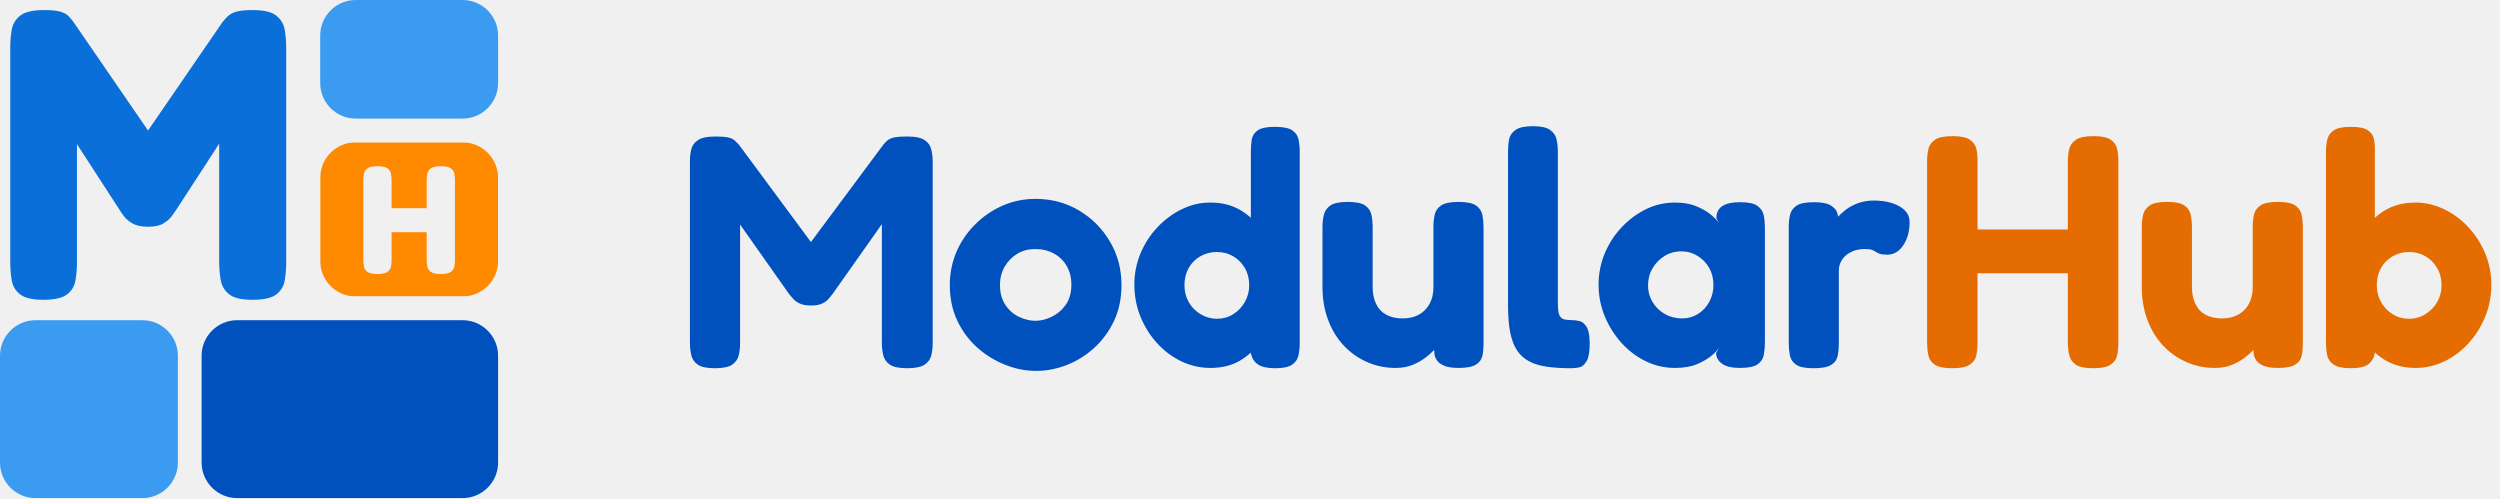
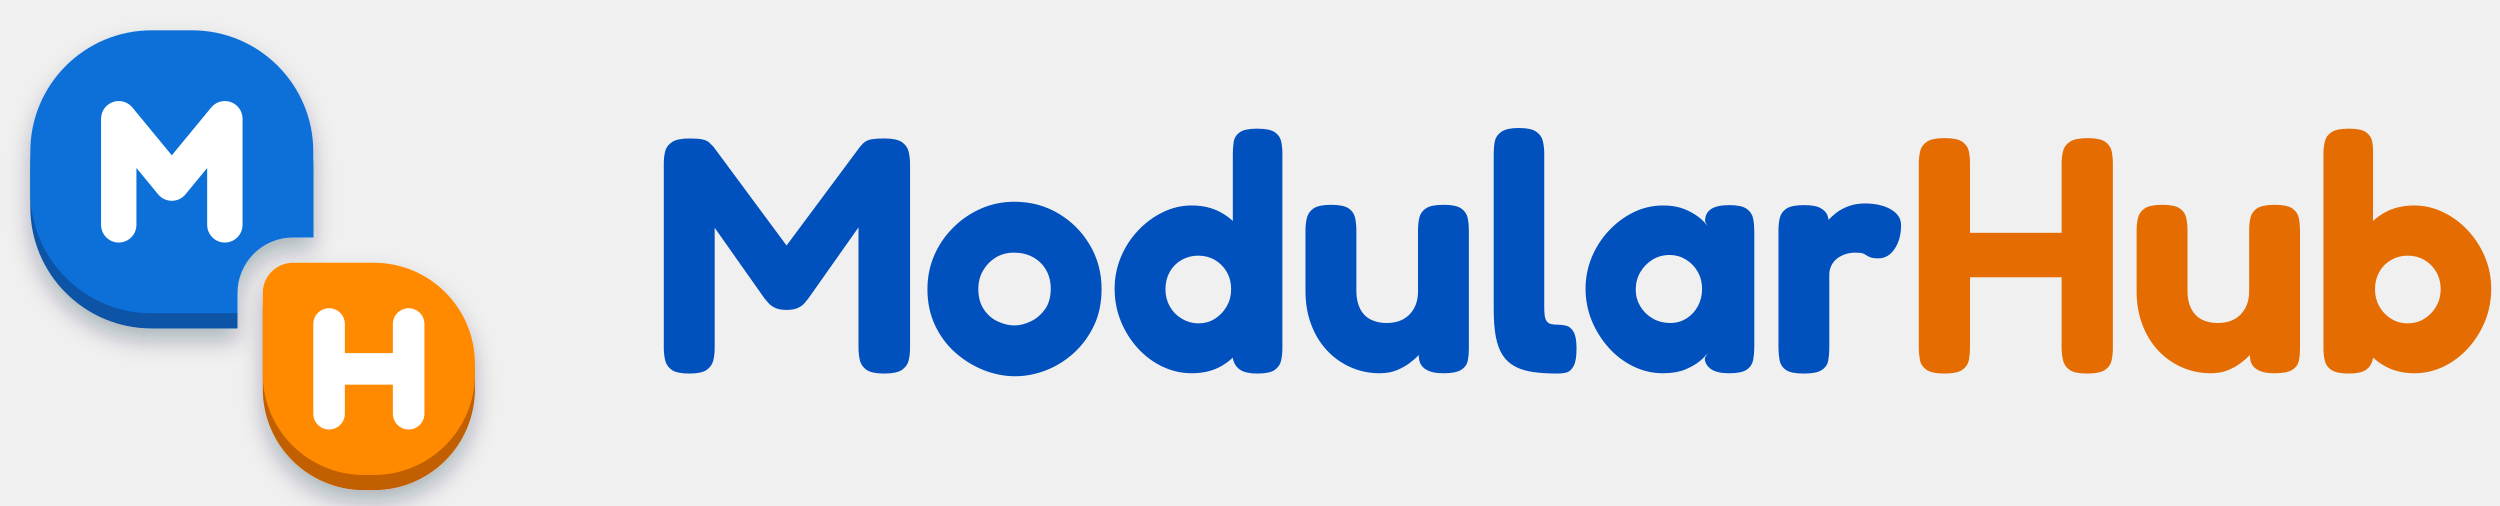
- <svg xmlns="http://www.w3.org/2000/svg" viewBox="0 0 421.61 84" width="421.61" height="84" role="img" aria-label="ModularHub">
-   <g transform="translate(-8 -8)">
-     <mask id="mh-h" maskUnits="userSpaceOnUse" x="62" y="32" width="30" height="26">
-       <rect x="62" y="32" width="30" height="26" fill="#fff" />
-       <path d="M82.33 54.21Q81.16 54.21 80.67 53.86Q80.17 53.51 80.07 52.95Q79.96 52.39 79.96 51.82V38.4Q79.96 37.83 80.07 37.28Q80.17 36.74 80.67 36.39Q81.16 36.03 82.36 36.03Q83.55 36.03 84.03 36.39Q84.51 36.74 84.62 37.28Q84.72 37.83 84.72 38.43V51.84Q84.72 52.41 84.62 52.96Q84.51 53.51 84.02 53.86Q83.53 54.21 82.33 54.21ZM71.64 54.21Q70.47 54.21 69.98 53.86Q69.49 53.51 69.38 52.95Q69.28 52.39 69.28 51.82V38.4Q69.28 37.83 69.38 37.28Q69.49 36.74 69.98 36.39Q70.47 36.03 71.67 36.03Q72.87 36.03 73.35 36.39Q73.83 36.74 73.93 37.28Q74.04 37.83 74.04 38.43V51.84Q74.04 52.41 73.93 52.96Q73.83 53.51 73.33 53.86Q72.84 54.21 71.64 54.21ZM73.62 47.16V43.11H80.38V47.16Z" fill="#000" />
-     </mask>
-     <rect x="62" y="8" width="30" height="20" rx="6" fill="#3B9BF0" />
-     <rect x="62" y="32" width="30" height="26" rx="6" fill="#FF8A00" mask="url(#mh-h)" />
-     <path d="M15.29 58.56Q12.57 58.56 11.4 57.65Q10.22 56.74 9.98 55.27Q9.73 53.8 9.73 52.12V16Q9.73 14.46 9.98 13.02Q10.22 11.59 11.4 10.64Q12.57 9.7 15.42 9.7Q17.33 9.7 18.23 9.98Q19.12 10.26 19.53 10.68Q19.93 11.1 20.36 11.66L33.15 30.28H32.78L45.52 11.73Q46.13 10.96 46.66 10.54Q47.18 10.12 48.08 9.91Q48.98 9.7 50.65 9.7Q53.43 9.7 54.6 10.64Q55.78 11.59 56.02 13.06Q56.27 14.53 56.27 16.14V52.26Q56.27 53.8 56.02 55.27Q55.78 56.74 54.6 57.65Q53.43 58.56 50.58 58.56Q47.8 58.56 46.63 57.62Q45.45 56.67 45.21 55.16Q44.96 53.66 44.96 52.12V32.24L37.73 43.37Q37.48 43.72 36.99 44.42Q36.49 45.12 35.56 45.68Q34.64 46.24 32.97 46.24Q31.3 46.24 30.34 45.68Q29.38 45.12 28.89 44.45Q28.4 43.79 28.15 43.37L20.98 32.31V52.26Q20.98 53.8 20.73 55.27Q20.48 56.74 19.31 57.65Q18.14 58.56 15.29 58.56Z" fill="#0A6FD8" />
-     <rect x="8" y="62" width="30" height="30" rx="6" fill="#3B9BF0" />
-     <rect x="42" y="62" width="50" height="30" rx="6" fill="#0050BE" />
+ <svg xmlns="http://www.w3.org/2000/svg" viewBox="0 0 415.61 84" width="415.61" height="84" role="img" aria-label="ModularHub">
+   <g transform="scale(0.84)">
+     <defs>
+       <filter id="mh-shadow" x="-20%" y="-20%" width="140%" height="150%">
+         <feDropShadow dx="0" dy="2.5" stdDeviation="2.2" flood-color="#0B1B3A" flood-opacity="0.28" />
+       </filter>
+       <mask id="mh-gap" maskUnits="userSpaceOnUse" x="-10" y="-10" width="120" height="120">
+         <rect x="-10" y="-10" width="120" height="120" fill="#fff" />
+         <path d="M58 52H74A20 20 0 0 1 94 72V74A20 20 0 0 1 74 94H72A20 20 0 0 1 52 74V58A6 6 0 0 1 58 52Z" fill="#000" stroke="#000" stroke-width="10" stroke-linejoin="round" />
+       </mask>
+     </defs>
+     <g filter="url(#mh-shadow)">
+       <g mask="url(#mh-gap)">
+         <path d="M30 6H38A24 24 0 0 1 62 30V56A6 6 0 0 1 56 62H30A24 24 0 0 1 6 38V30A24 24 0 0 1 30 6Z" fill="#0752A6" transform="translate(0 3)" />
+         <path d="M30 6H38A24 24 0 0 1 62 30V56A6 6 0 0 1 56 62H30A24 24 0 0 1 6 38V30A24 24 0 0 1 30 6Z" fill="#0A6FD8" />
+         <path d="M23.5 44.5V23.5L34.0 36.24L44.5 23.5V44.5" fill="none" stroke="#FFFFFF" stroke-width="7" stroke-linecap="round" stroke-linejoin="round" />
+       </g>
+     </g>
+     <g filter="url(#mh-shadow)">
+       <path d="M58 52H74A20 20 0 0 1 94 72V74A20 20 0 0 1 74 94H72A20 20 0 0 1 52 74V58A6 6 0 0 1 58 52Z" fill="#C25F00" transform="translate(0 3)" />
+       <path d="M58 52H74A20 20 0 0 1 94 72V74A20 20 0 0 1 74 94H72A20 20 0 0 1 52 74V58A6 6 0 0 1 58 52Z" fill="#FF8A00" />
+       <path d="M65.125 64.125V81.875M80.875 64.125V81.875M65.125 73.0H80.875" fill="none" stroke="#FFFFFF" stroke-width="6.25" stroke-linecap="round" />
+     </g>
  </g>
-   <path d="M120.55 62.1Q118.54 62.1 117.67 61.49Q116.8 60.87 116.58 59.89Q116.35 58.91 116.35 57.79V27.16Q116.35 26.1 116.58 25.17Q116.8 24.25 117.7 23.63Q118.59 23.02 120.66 23.02Q122.06 23.02 122.79 23.18Q123.52 23.35 123.86 23.66Q124.19 23.97 124.58 24.36L137.18 41.38H136.34L149 24.36Q149.45 23.8 149.9 23.52Q150.34 23.24 151.04 23.13Q151.74 23.02 153.03 23.02Q155.05 23.02 155.94 23.63Q156.84 24.25 157.06 25.23Q157.29 26.21 157.29 27.27V57.9Q157.29 58.97 157.06 59.92Q156.84 60.87 155.94 61.49Q155.05 62.1 152.98 62.1Q150.96 62.1 150.06 61.49Q149.17 60.87 148.94 59.86Q148.72 58.86 148.72 57.79V37.8L140.38 49.62Q140.15 49.9 139.76 50.37Q139.37 50.85 138.67 51.18Q137.97 51.52 136.79 51.52Q135.56 51.52 134.86 51.18Q134.16 50.85 133.77 50.4Q133.38 49.95 133.1 49.62L124.81 37.86V57.9Q124.81 58.97 124.58 59.92Q124.36 60.87 123.49 61.49Q122.62 62.1 120.55 62.1Z M174.74 62.55Q172.11 62.55 169.51 61.52Q166.9 60.48 164.77 58.58Q162.65 56.67 161.41 54.01Q160.18 51.35 160.18 48.1Q160.18 45.08 161.3 42.48Q162.42 39.87 164.44 37.86Q166.45 35.84 169.06 34.69Q171.66 33.54 174.63 33.54Q178.66 33.54 181.94 35.48Q185.21 37.41 187.17 40.71Q189.13 44.02 189.13 48.05Q189.13 51.46 187.87 54.12Q186.61 56.78 184.51 58.69Q182.41 60.59 179.87 61.57Q177.32 62.55 174.74 62.55ZM174.63 54.1Q175.97 54.1 177.37 53.42Q178.77 52.75 179.73 51.41Q180.68 50.06 180.68 47.99Q180.68 46.2 179.89 44.86Q179.11 43.51 177.74 42.76Q176.37 42 174.57 42Q172.89 42 171.58 42.78Q170.26 43.57 169.45 44.94Q168.64 46.31 168.64 48.05Q168.64 50.06 169.56 51.44Q170.49 52.81 171.89 53.45Q173.29 54.1 174.63 54.1Z M204.12 62.05Q201.6 62.05 199.28 60.96Q196.95 59.86 195.16 57.9Q193.37 55.94 192.33 53.4Q191.3 50.85 191.3 47.99Q191.3 45.25 192.33 42.76Q193.37 40.26 195.19 38.33Q197.01 36.4 199.31 35.28Q201.6 34.16 204.12 34.16Q206.81 34.16 208.85 35.25Q210.9 36.34 212.3 38.25Q213.7 40.15 214.4 42.67Q215.1 45.19 215.15 47.94Q215.21 50.79 214.51 53.31Q213.81 55.83 212.41 57.79Q211.01 59.75 208.97 60.9Q206.92 62.05 204.12 62.05ZM205.24 53.76Q206.75 53.76 207.96 53Q209.16 52.25 209.92 50.96Q210.67 49.67 210.67 48.1Q210.67 46.48 209.95 45.22Q209.22 43.96 207.99 43.23Q206.75 42.5 205.19 42.5Q203.67 42.5 202.41 43.23Q201.15 43.96 200.45 45.22Q199.75 46.48 199.75 48.1Q199.75 49.67 200.48 50.96Q201.21 52.25 202.5 53Q203.79 53.76 205.24 53.76ZM215.04 62.1Q213.14 62.1 212.19 61.49Q211.23 60.87 210.95 59.58V25.65Q210.95 24.58 211.09 23.6Q211.23 22.62 212.07 22.01Q212.91 21.39 214.99 21.39Q217.06 21.39 217.93 21.98Q218.79 22.57 218.99 23.52Q219.19 24.47 219.19 25.59V57.85Q219.19 58.91 218.99 59.89Q218.79 60.87 217.93 61.49Q217.06 62.1 215.04 62.1Z M235.35 62.05Q232.78 62.05 230.51 61.04Q228.24 60.03 226.56 58.21Q224.88 56.39 223.96 53.9Q223.03 51.41 223.03 48.44V38.3Q223.03 37.18 223.26 36.23Q223.48 35.28 224.35 34.66Q225.22 34.05 227.29 34.05Q229.36 34.05 230.23 34.66Q231.1 35.28 231.29 36.26Q231.49 37.24 231.49 38.36V48.44Q231.49 50.06 232.08 51.27Q232.66 52.47 233.81 53.09Q234.96 53.7 236.53 53.7Q238.15 53.7 239.3 53.06Q240.45 52.42 241.09 51.24Q241.74 50.06 241.74 48.44V38.25Q241.74 37.13 241.96 36.18Q242.18 35.22 243.05 34.64Q243.92 34.05 245.99 34.05Q248.06 34.05 248.93 34.66Q249.8 35.28 250 36.26Q250.19 37.24 250.19 38.3V58.02Q250.19 59.08 250 60Q249.8 60.93 248.9 61.49Q248.01 62.05 245.99 62.05Q244.48 62.05 243.64 61.71Q242.8 61.38 242.41 60.87Q242.02 60.37 241.93 59.81Q241.85 59.25 241.85 58.8L242.58 58.18Q242.41 58.41 241.85 59.02Q241.29 59.64 240.36 60.34Q239.44 61.04 238.21 61.54Q236.98 62.05 235.35 62.05Z M264.96 62.1Q262.66 62.1 260.9 61.85Q259.13 61.6 257.87 60.93Q256.61 60.26 255.83 59.08Q255.05 57.9 254.68 56.03Q254.32 54.15 254.32 51.41V25.54Q254.32 24.42 254.51 23.46Q254.71 22.51 255.61 21.9Q256.5 21.28 258.52 21.28Q260.53 21.28 261.4 21.9Q262.27 22.51 262.49 23.46Q262.72 24.42 262.72 25.54V51.02Q262.72 51.91 262.8 52.5Q262.89 53.09 263.14 53.42Q263.39 53.76 263.84 53.87Q264.29 53.98 265.01 53.98Q265.69 53.98 266.39 54.15Q267.09 54.32 267.59 55.16Q268.09 56 268.09 57.96Q268.09 59.98 267.59 60.87Q267.09 61.77 266.39 61.94Q265.69 62.1 264.96 62.1Z M293.44 62.05Q291.37 62.05 290.39 61.32Q289.41 60.59 289.41 59.53L289.97 58.58Q289.63 59.14 288.68 59.95Q287.73 60.76 286.22 61.4Q284.71 62.05 282.47 62.05Q279.89 62.05 277.57 60.93Q275.24 59.81 273.45 57.82Q271.66 55.83 270.62 53.31Q269.59 50.79 269.59 47.99Q269.59 45.25 270.62 42.76Q271.66 40.26 273.48 38.33Q275.3 36.4 277.59 35.28Q279.89 34.16 282.47 34.16Q284.54 34.16 285.99 34.75Q287.45 35.34 288.43 36.12Q289.41 36.9 289.91 37.63L289.47 36.85Q289.41 35.5 290.39 34.8Q291.37 34.1 293.5 34.1Q295.51 34.1 296.38 34.72Q297.25 35.34 297.45 36.34Q297.64 37.35 297.64 38.47V57.79Q297.64 58.86 297.45 59.86Q297.25 60.87 296.38 61.46Q295.51 62.05 293.44 62.05ZM283.7 53.7Q285.15 53.7 286.36 52.95Q287.56 52.19 288.26 50.9Q288.96 49.62 288.96 48.05Q288.96 46.42 288.23 45.16Q287.51 43.9 286.27 43.15Q285.04 42.39 283.59 42.39Q281.96 42.39 280.7 43.18Q279.44 43.96 278.69 45.25Q277.93 46.54 277.93 48.16Q277.93 49.67 278.69 50.93Q279.44 52.19 280.76 52.95Q282.07 53.7 283.7 53.7Z M305.86 62.1Q303.78 62.1 302.92 61.52Q302.05 60.93 301.85 59.92Q301.66 58.91 301.66 57.85V38.3Q301.66 37.18 301.88 36.23Q302.1 35.28 302.97 34.69Q303.84 34.1 305.91 34.1Q307.87 34.1 308.74 34.64Q309.61 35.17 309.83 35.87Q310.06 36.57 310.06 37.07L309.38 37.41Q309.5 37.18 309.97 36.6Q310.45 36.01 311.29 35.36Q312.13 34.72 313.33 34.27Q314.54 33.82 316.1 33.82Q316.72 33.82 317.48 33.91Q318.23 33.99 319.04 34.24Q319.86 34.5 320.53 34.92Q321.2 35.34 321.62 35.95Q322.04 36.57 322.04 37.46Q322.04 39.76 320.98 41.36Q319.91 42.95 318.29 42.95Q317.34 42.95 316.94 42.78Q316.55 42.62 316.3 42.45Q316.05 42.28 315.71 42.14Q315.38 42 314.48 42Q313.64 42 312.88 42.22Q312.13 42.45 311.48 42.92Q310.84 43.4 310.48 44.1Q310.11 44.8 310.11 45.64V57.96Q310.11 59.02 309.92 60Q309.72 60.98 308.82 61.54Q307.93 62.1 305.86 62.1Z" fill="#0050BE" />
-   <path d="M352.99 62.1Q350.92 62.1 350.05 61.49Q349.18 60.87 348.96 59.86Q348.73 58.86 348.73 57.79V27.22Q348.73 26.1 348.96 25.14Q349.18 24.19 350.08 23.58Q350.97 22.96 353.05 22.96Q355.12 22.96 355.99 23.58Q356.85 24.19 357.05 25.14Q357.25 26.1 357.25 27.27V57.85Q357.25 58.91 357.05 59.89Q356.85 60.87 355.96 61.49Q355.06 62.1 352.99 62.1ZM329.25 62.1Q327.17 62.1 326.28 61.49Q325.38 60.87 325.19 59.86Q324.99 58.86 324.99 57.79V27.22Q324.99 26.1 325.21 25.14Q325.44 24.19 326.31 23.58Q327.17 22.96 329.3 22.96Q331.37 22.96 332.24 23.58Q333.11 24.19 333.31 25.14Q333.5 26.1 333.5 27.27V57.85Q333.5 58.91 333.31 59.89Q333.11 60.87 332.21 61.49Q331.32 62.1 329.25 62.1ZM332.16 46.09V38.7H349.63V46.09Z M373.52 62.05Q370.95 62.05 368.68 61.04Q366.41 60.03 364.73 58.21Q363.05 56.39 362.13 53.9Q361.2 51.41 361.2 48.44V38.3Q361.2 37.18 361.43 36.23Q361.65 35.28 362.52 34.66Q363.39 34.05 365.46 34.05Q367.53 34.05 368.4 34.66Q369.27 35.28 369.46 36.26Q369.66 37.24 369.66 38.36V48.44Q369.66 50.06 370.25 51.27Q370.83 52.47 371.98 53.09Q373.13 53.7 374.7 53.7Q376.32 53.7 377.47 53.06Q378.62 52.42 379.26 51.24Q379.91 50.06 379.91 48.44V38.25Q379.91 37.13 380.13 36.18Q380.35 35.22 381.22 34.64Q382.09 34.05 384.16 34.05Q386.23 34.05 387.1 34.66Q387.97 35.28 388.17 36.26Q388.36 37.24 388.36 38.3V58.02Q388.36 59.08 388.17 60Q387.97 60.93 387.07 61.49Q386.18 62.05 384.16 62.05Q382.65 62.05 381.81 61.71Q380.97 61.38 380.58 60.87Q380.19 60.37 380.1 59.81Q380.02 59.25 380.02 58.8L380.75 58.18Q380.58 58.41 380.02 59.02Q379.46 59.64 378.53 60.34Q377.61 61.04 376.38 61.54Q375.15 62.05 373.52 62.05Z M407.38 62.05Q404.64 62.05 402.54 60.9Q400.44 59.75 399.07 57.79Q397.7 55.83 397 53.31Q396.3 50.79 396.35 47.94Q396.35 45.19 397.08 42.67Q397.81 40.15 399.18 38.25Q400.55 36.34 402.6 35.25Q404.64 34.16 407.38 34.16Q409.85 34.16 412.17 35.28Q414.5 36.4 416.29 38.33Q418.08 40.26 419.12 42.76Q420.15 45.25 420.15 47.99Q420.15 50.85 419.12 53.4Q418.08 55.94 416.29 57.9Q414.5 59.86 412.2 60.96Q409.9 62.05 407.38 62.05ZM406.21 53.76Q407.78 53.76 409.01 53Q410.24 52.25 411 50.96Q411.75 49.67 411.75 48.1Q411.75 46.48 411.02 45.22Q410.3 43.96 409.06 43.23Q407.83 42.5 406.26 42.5Q404.75 42.5 403.49 43.23Q402.23 43.96 401.53 45.22Q400.83 46.48 400.83 48.1Q400.83 49.67 401.56 50.96Q402.29 52.25 403.52 53Q404.75 53.76 406.21 53.76ZM396.46 62.1Q394.45 62.1 393.55 61.49Q392.66 60.87 392.46 59.89Q392.26 58.91 392.26 57.85V25.65Q392.26 24.47 392.49 23.52Q392.71 22.57 393.58 21.98Q394.45 21.39 396.52 21.39Q398.54 21.39 399.38 22.01Q400.22 22.62 400.38 23.6Q400.55 24.58 400.5 25.65V59.58Q400.22 60.87 399.32 61.49Q398.42 62.1 396.46 62.1Z" fill="#E46C00" />
+   <g transform="translate(-6 0)">
+     <path d="M120.55 62.1Q118.54 62.1 117.67 61.49Q116.8 60.87 116.58 59.89Q116.35 58.91 116.35 57.79V27.16Q116.35 26.1 116.58 25.17Q116.8 24.25 117.7 23.63Q118.59 23.02 120.66 23.02Q122.06 23.02 122.79 23.18Q123.52 23.35 123.86 23.66Q124.19 23.97 124.58 24.36L137.18 41.38H136.34L149 24.36Q149.45 23.8 149.9 23.52Q150.34 23.24 151.04 23.13Q151.74 23.02 153.03 23.02Q155.05 23.02 155.94 23.63Q156.84 24.25 157.06 25.23Q157.29 26.21 157.29 27.27V57.9Q157.29 58.97 157.06 59.92Q156.84 60.87 155.94 61.49Q155.05 62.1 152.98 62.1Q150.96 62.1 150.06 61.49Q149.17 60.87 148.94 59.86Q148.72 58.86 148.72 57.79V37.8L140.38 49.62Q140.15 49.9 139.76 50.37Q139.37 50.85 138.67 51.18Q137.97 51.52 136.79 51.52Q135.56 51.52 134.86 51.18Q134.16 50.85 133.77 50.4Q133.38 49.95 133.1 49.62L124.81 37.86V57.9Q124.81 58.97 124.58 59.92Q124.36 60.87 123.49 61.49Q122.62 62.1 120.55 62.1Z M174.74 62.55Q172.11 62.55 169.51 61.52Q166.9 60.48 164.77 58.58Q162.65 56.67 161.41 54.01Q160.18 51.35 160.18 48.1Q160.18 45.08 161.3 42.48Q162.42 39.87 164.44 37.86Q166.45 35.84 169.06 34.69Q171.66 33.54 174.63 33.54Q178.66 33.54 181.94 35.48Q185.21 37.41 187.17 40.71Q189.13 44.02 189.13 48.05Q189.13 51.46 187.87 54.12Q186.61 56.78 184.51 58.69Q182.41 60.59 179.87 61.57Q177.32 62.55 174.74 62.55ZM174.63 54.1Q175.97 54.1 177.37 53.42Q178.77 52.75 179.73 51.41Q180.68 50.06 180.68 47.99Q180.68 46.2 179.89 44.86Q179.11 43.51 177.74 42.76Q176.37 42 174.57 42Q172.89 42 171.58 42.78Q170.26 43.57 169.45 44.94Q168.64 46.31 168.64 48.05Q168.64 50.06 169.56 51.44Q170.49 52.81 171.89 53.45Q173.29 54.1 174.63 54.1Z M204.12 62.05Q201.6 62.05 199.28 60.96Q196.95 59.86 195.16 57.9Q193.37 55.94 192.33 53.4Q191.3 50.85 191.3 47.99Q191.3 45.25 192.33 42.76Q193.37 40.26 195.19 38.33Q197.01 36.4 199.31 35.28Q201.6 34.16 204.12 34.16Q206.81 34.16 208.85 35.25Q210.9 36.34 212.3 38.25Q213.7 40.15 214.4 42.67Q215.1 45.19 215.15 47.94Q215.21 50.79 214.51 53.31Q213.81 55.83 212.41 57.79Q211.01 59.75 208.97 60.9Q206.92 62.05 204.12 62.05ZM205.24 53.76Q206.75 53.76 207.96 53Q209.16 52.25 209.92 50.96Q210.67 49.67 210.67 48.1Q210.67 46.48 209.95 45.22Q209.22 43.96 207.99 43.23Q206.75 42.5 205.19 42.5Q203.67 42.5 202.41 43.23Q201.15 43.96 200.45 45.22Q199.75 46.48 199.75 48.1Q199.75 49.67 200.48 50.96Q201.21 52.25 202.5 53Q203.79 53.76 205.24 53.76ZM215.04 62.1Q213.14 62.1 212.19 61.49Q211.23 60.87 210.95 59.58V25.65Q210.95 24.58 211.09 23.6Q211.23 22.62 212.07 22.01Q212.91 21.39 214.99 21.39Q217.06 21.39 217.93 21.98Q218.79 22.57 218.99 23.52Q219.19 24.47 219.19 25.59V57.85Q219.19 58.91 218.99 59.89Q218.79 60.87 217.93 61.49Q217.06 62.1 215.04 62.1Z M235.35 62.05Q232.78 62.05 230.51 61.04Q228.24 60.03 226.56 58.21Q224.88 56.39 223.96 53.9Q223.03 51.41 223.03 48.44V38.3Q223.03 37.18 223.26 36.23Q223.48 35.28 224.35 34.66Q225.22 34.05 227.29 34.05Q229.36 34.05 230.23 34.66Q231.1 35.28 231.29 36.26Q231.49 37.24 231.49 38.36V48.44Q231.49 50.06 232.08 51.27Q232.66 52.47 233.81 53.09Q234.96 53.7 236.53 53.7Q238.15 53.7 239.3 53.06Q240.45 52.42 241.09 51.24Q241.74 50.06 241.74 48.44V38.25Q241.74 37.13 241.96 36.18Q242.18 35.22 243.05 34.64Q243.92 34.05 245.99 34.05Q248.06 34.05 248.93 34.66Q249.8 35.28 250 36.26Q250.19 37.24 250.19 38.3V58.02Q250.19 59.08 250 60Q249.8 60.93 248.9 61.49Q248.01 62.05 245.99 62.05Q244.48 62.05 243.64 61.71Q242.8 61.38 242.41 60.87Q242.02 60.37 241.93 59.81Q241.85 59.25 241.85 58.8L242.58 58.18Q242.41 58.41 241.85 59.02Q241.29 59.64 240.36 60.34Q239.44 61.04 238.21 61.54Q236.98 62.05 235.35 62.05Z M264.96 62.1Q262.66 62.1 260.9 61.85Q259.13 61.6 257.87 60.93Q256.61 60.26 255.83 59.08Q255.05 57.9 254.68 56.03Q254.32 54.15 254.32 51.41V25.54Q254.32 24.42 254.51 23.46Q254.71 22.51 255.61 21.9Q256.5 21.28 258.52 21.28Q260.53 21.28 261.4 21.9Q262.27 22.51 262.49 23.46Q262.72 24.42 262.72 25.54V51.02Q262.72 51.91 262.8 52.5Q262.89 53.09 263.14 53.42Q263.39 53.76 263.84 53.87Q264.29 53.98 265.01 53.98Q265.69 53.98 266.39 54.15Q267.09 54.32 267.59 55.16Q268.09 56 268.09 57.96Q268.09 59.98 267.59 60.87Q267.09 61.77 266.39 61.94Q265.69 62.1 264.96 62.1Z M293.44 62.05Q291.37 62.05 290.39 61.32Q289.41 60.59 289.41 59.53L289.97 58.58Q289.63 59.14 288.68 59.95Q287.73 60.76 286.22 61.4Q284.71 62.05 282.47 62.05Q279.89 62.05 277.57 60.93Q275.24 59.81 273.45 57.82Q271.66 55.83 270.62 53.31Q269.59 50.79 269.59 47.99Q269.59 45.25 270.62 42.76Q271.66 40.26 273.48 38.33Q275.3 36.4 277.59 35.28Q279.89 34.16 282.47 34.16Q284.54 34.16 285.99 34.75Q287.45 35.34 288.43 36.12Q289.41 36.9 289.91 37.63L289.47 36.85Q289.41 35.5 290.39 34.8Q291.37 34.1 293.5 34.1Q295.51 34.1 296.38 34.72Q297.25 35.34 297.45 36.34Q297.64 37.35 297.64 38.47V57.79Q297.64 58.86 297.45 59.86Q297.25 60.87 296.38 61.46Q295.51 62.05 293.44 62.05ZM283.7 53.7Q285.15 53.7 286.36 52.95Q287.56 52.19 288.26 50.9Q288.96 49.62 288.96 48.05Q288.96 46.42 288.23 45.16Q287.51 43.9 286.27 43.15Q285.04 42.39 283.59 42.39Q281.96 42.39 280.7 43.18Q279.44 43.96 278.69 45.25Q277.93 46.54 277.93 48.16Q277.93 49.67 278.69 50.93Q279.44 52.19 280.76 52.95Q282.07 53.7 283.7 53.7Z M305.86 62.1Q303.78 62.1 302.92 61.52Q302.05 60.93 301.85 59.92Q301.66 58.91 301.66 57.85V38.3Q301.66 37.18 301.88 36.23Q302.1 35.28 302.97 34.69Q303.84 34.1 305.91 34.1Q307.87 34.1 308.74 34.64Q309.61 35.17 309.83 35.87Q310.06 36.57 310.06 37.07L309.38 37.41Q309.5 37.18 309.97 36.6Q310.45 36.01 311.29 35.36Q312.13 34.72 313.33 34.27Q314.54 33.82 316.1 33.82Q316.72 33.82 317.48 33.91Q318.23 33.99 319.04 34.24Q319.86 34.5 320.53 34.92Q321.2 35.34 321.62 35.95Q322.04 36.57 322.04 37.46Q322.04 39.76 320.98 41.36Q319.91 42.95 318.29 42.95Q317.34 42.95 316.94 42.78Q316.55 42.62 316.3 42.45Q316.05 42.28 315.71 42.14Q315.38 42 314.48 42Q313.64 42 312.88 42.22Q312.13 42.45 311.48 42.92Q310.84 43.4 310.48 44.1Q310.11 44.8 310.11 45.64V57.96Q310.11 59.02 309.92 60Q309.72 60.98 308.82 61.54Q307.93 62.1 305.86 62.1Z" fill="#0050BE" />
+     <path d="M352.99 62.1Q350.92 62.1 350.05 61.49Q349.18 60.87 348.96 59.86Q348.73 58.86 348.73 57.79V27.22Q348.73 26.1 348.96 25.14Q349.18 24.19 350.08 23.58Q350.97 22.96 353.05 22.96Q355.12 22.96 355.99 23.58Q356.85 24.19 357.05 25.14Q357.25 26.1 357.25 27.27V57.85Q357.25 58.91 357.05 59.89Q356.85 60.87 355.96 61.49Q355.06 62.1 352.99 62.1ZM329.25 62.1Q327.17 62.1 326.28 61.49Q325.38 60.87 325.19 59.86Q324.99 58.86 324.99 57.79V27.22Q324.99 26.1 325.21 25.14Q325.44 24.19 326.31 23.58Q327.17 22.96 329.3 22.96Q331.37 22.96 332.24 23.58Q333.11 24.19 333.31 25.14Q333.5 26.1 333.5 27.27V57.85Q333.5 58.91 333.31 59.89Q333.11 60.87 332.21 61.49Q331.32 62.1 329.25 62.1ZM332.16 46.09V38.7H349.63V46.09Z M373.52 62.05Q370.95 62.05 368.68 61.04Q366.41 60.03 364.73 58.21Q363.05 56.39 362.13 53.9Q361.2 51.41 361.2 48.44V38.3Q361.2 37.18 361.43 36.23Q361.65 35.28 362.52 34.66Q363.39 34.05 365.46 34.05Q367.53 34.05 368.4 34.66Q369.27 35.28 369.46 36.26Q369.66 37.24 369.66 38.36V48.44Q369.66 50.06 370.25 51.27Q370.83 52.47 371.98 53.09Q373.13 53.7 374.7 53.7Q376.32 53.7 377.47 53.06Q378.62 52.42 379.26 51.24Q379.91 50.06 379.91 48.44V38.25Q379.91 37.13 380.13 36.18Q380.35 35.22 381.22 34.64Q382.09 34.05 384.16 34.05Q386.23 34.05 387.1 34.66Q387.97 35.28 388.17 36.26Q388.36 37.24 388.36 38.3V58.02Q388.36 59.08 388.17 60Q387.97 60.93 387.07 61.49Q386.18 62.05 384.16 62.05Q382.65 62.05 381.81 61.71Q380.97 61.38 380.58 60.87Q380.19 60.37 380.1 59.81Q380.02 59.25 380.02 58.8L380.75 58.18Q380.58 58.41 380.02 59.02Q379.46 59.64 378.53 60.34Q377.61 61.04 376.38 61.54Q375.15 62.05 373.52 62.05Z M407.38 62.05Q404.64 62.05 402.54 60.9Q400.44 59.75 399.07 57.79Q397.7 55.83 397 53.31Q396.3 50.79 396.35 47.94Q396.35 45.19 397.08 42.67Q397.81 40.15 399.18 38.25Q400.55 36.34 402.6 35.25Q404.64 34.16 407.38 34.16Q409.85 34.16 412.17 35.28Q414.5 36.4 416.29 38.33Q418.08 40.26 419.12 42.76Q420.15 45.25 420.15 47.99Q420.15 50.85 419.12 53.4Q418.08 55.94 416.29 57.9Q414.5 59.86 412.2 60.96Q409.9 62.05 407.38 62.05ZM406.21 53.76Q407.78 53.76 409.01 53Q410.24 52.25 411 50.96Q411.75 49.67 411.75 48.1Q411.75 46.48 411.02 45.22Q410.3 43.96 409.06 43.23Q407.83 42.5 406.26 42.5Q404.75 42.5 403.49 43.23Q402.23 43.96 401.53 45.22Q400.83 46.48 400.83 48.1Q400.83 49.67 401.56 50.96Q402.29 52.25 403.52 53Q404.75 53.76 406.21 53.76ZM396.46 62.1Q394.45 62.1 393.55 61.49Q392.66 60.87 392.46 59.89Q392.26 58.91 392.26 57.85V25.65Q392.26 24.47 392.49 23.52Q392.71 22.57 393.58 21.98Q394.45 21.39 396.52 21.39Q398.54 21.39 399.38 22.01Q400.22 22.62 400.38 23.6Q400.55 24.58 400.5 25.65V59.58Q400.22 60.87 399.32 61.49Q398.42 62.1 396.46 62.1Z" fill="#E46C00" />
+   </g>
</svg>
